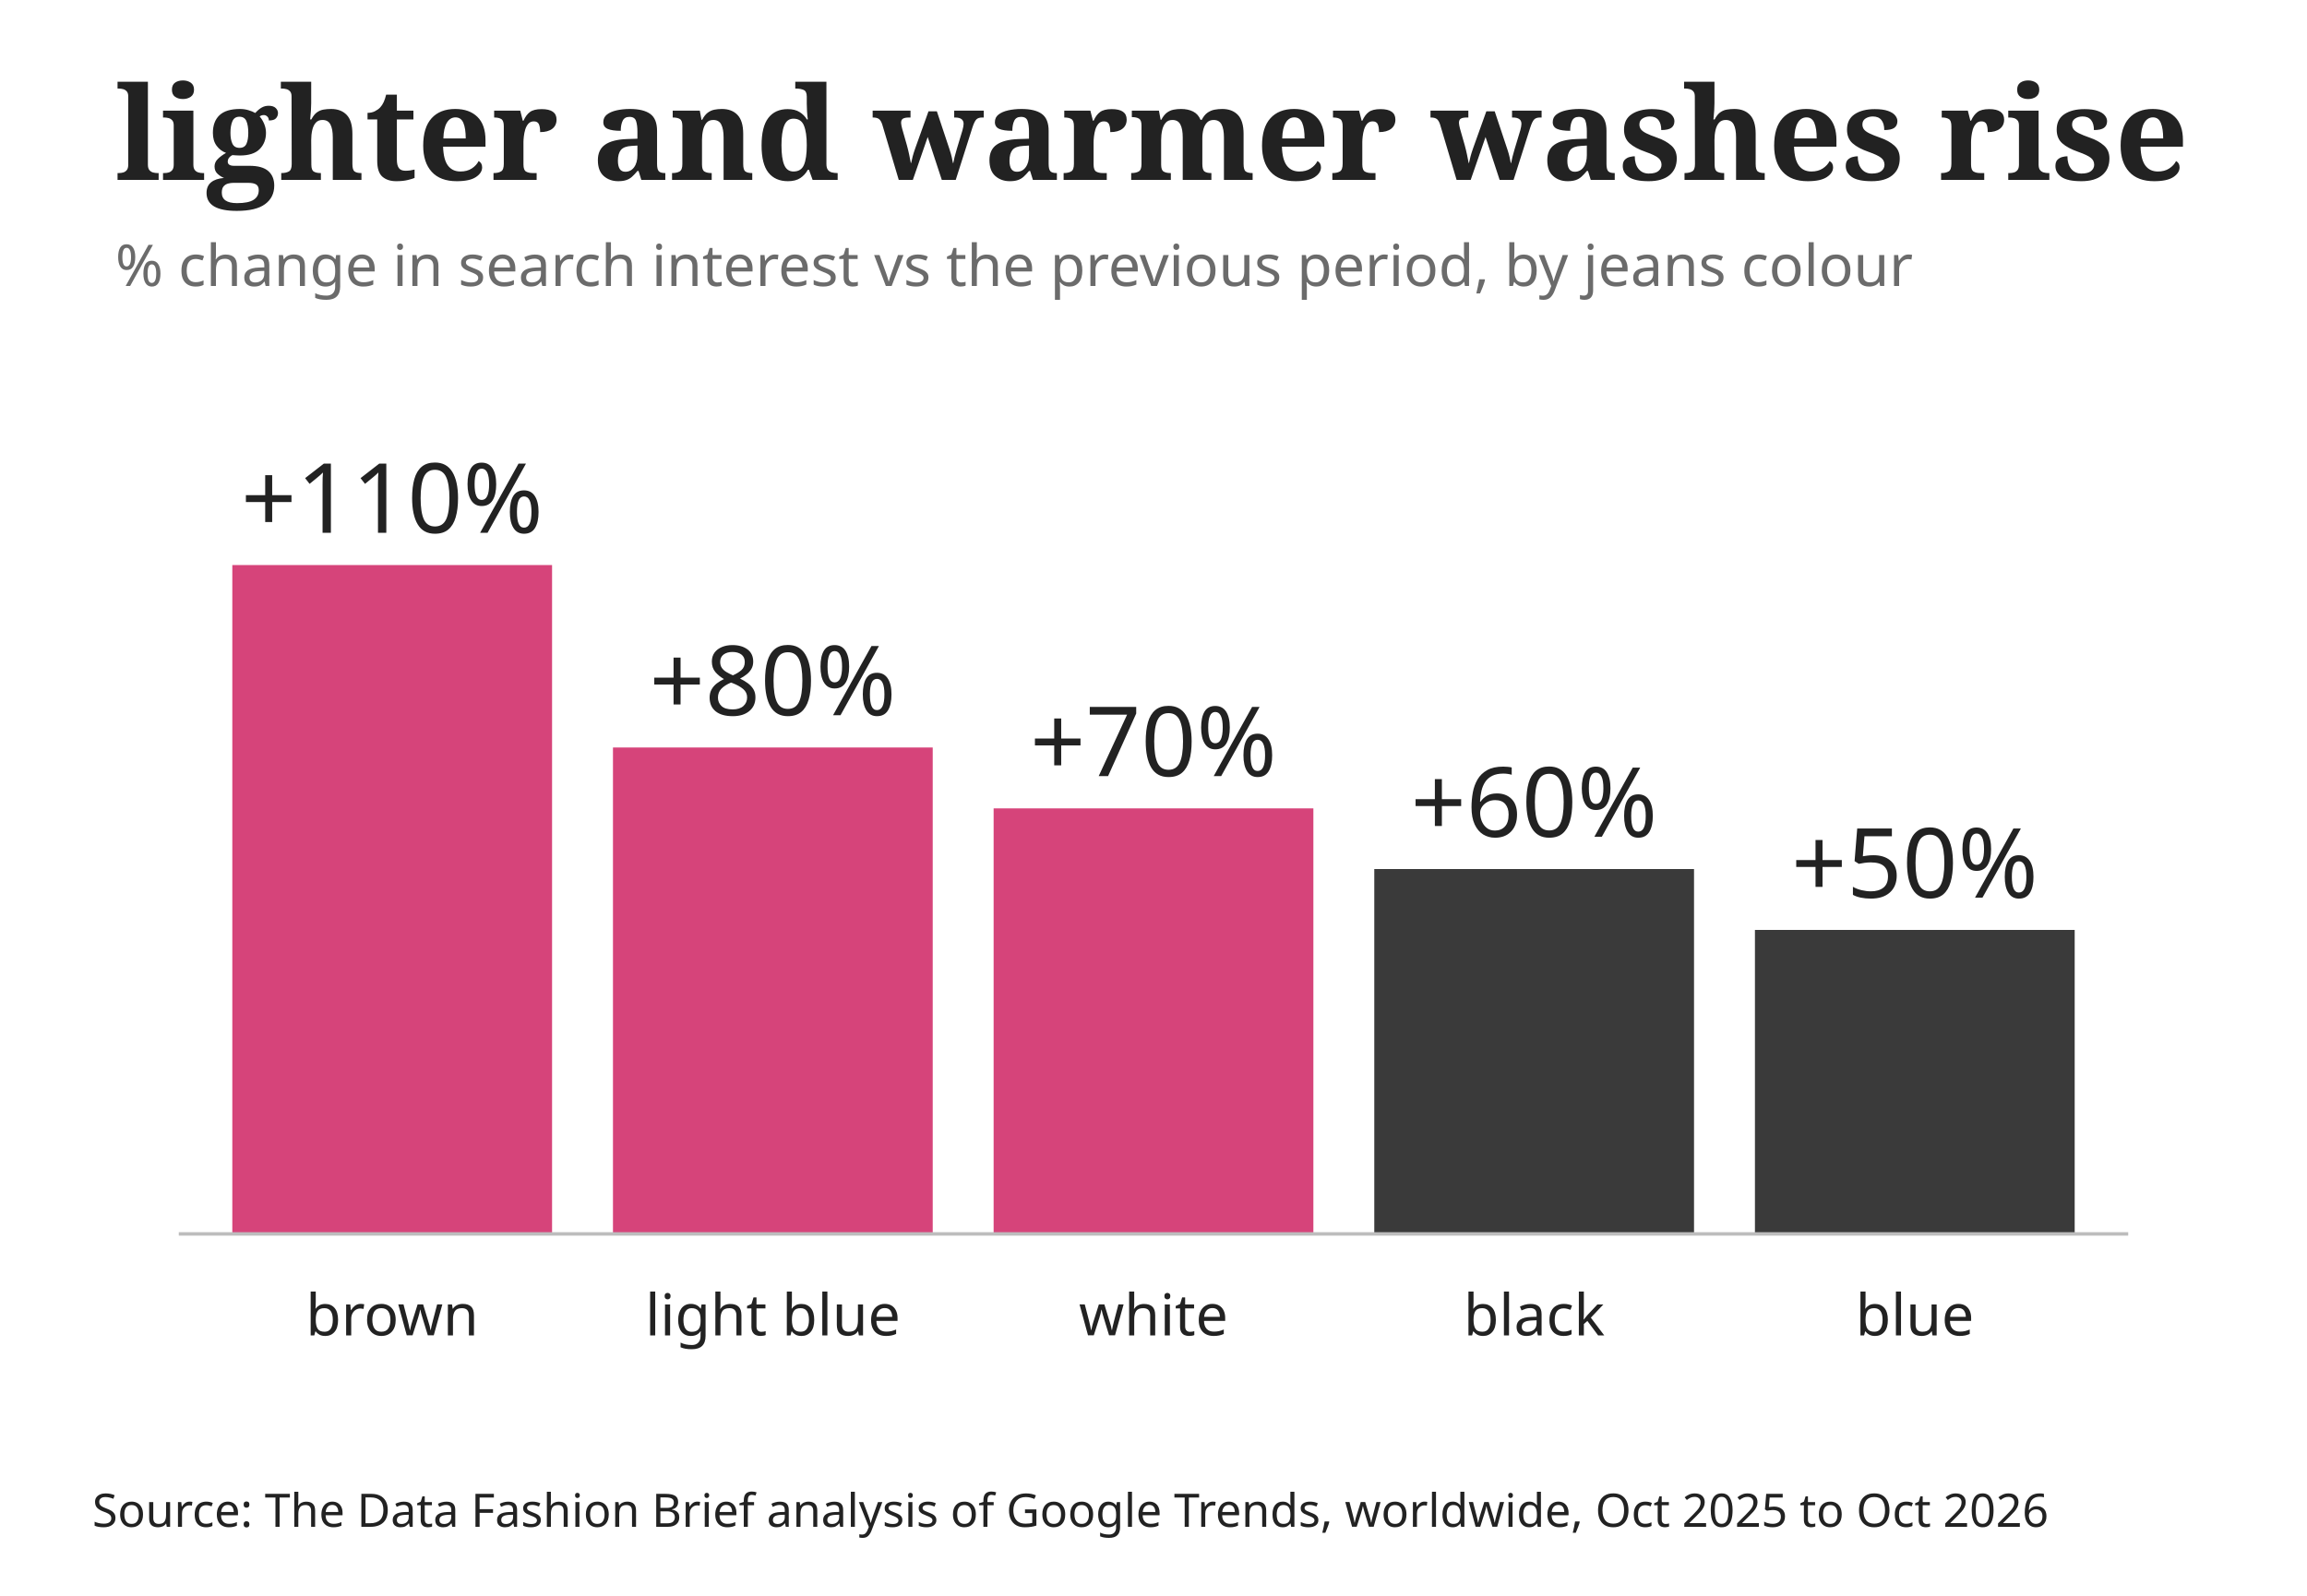
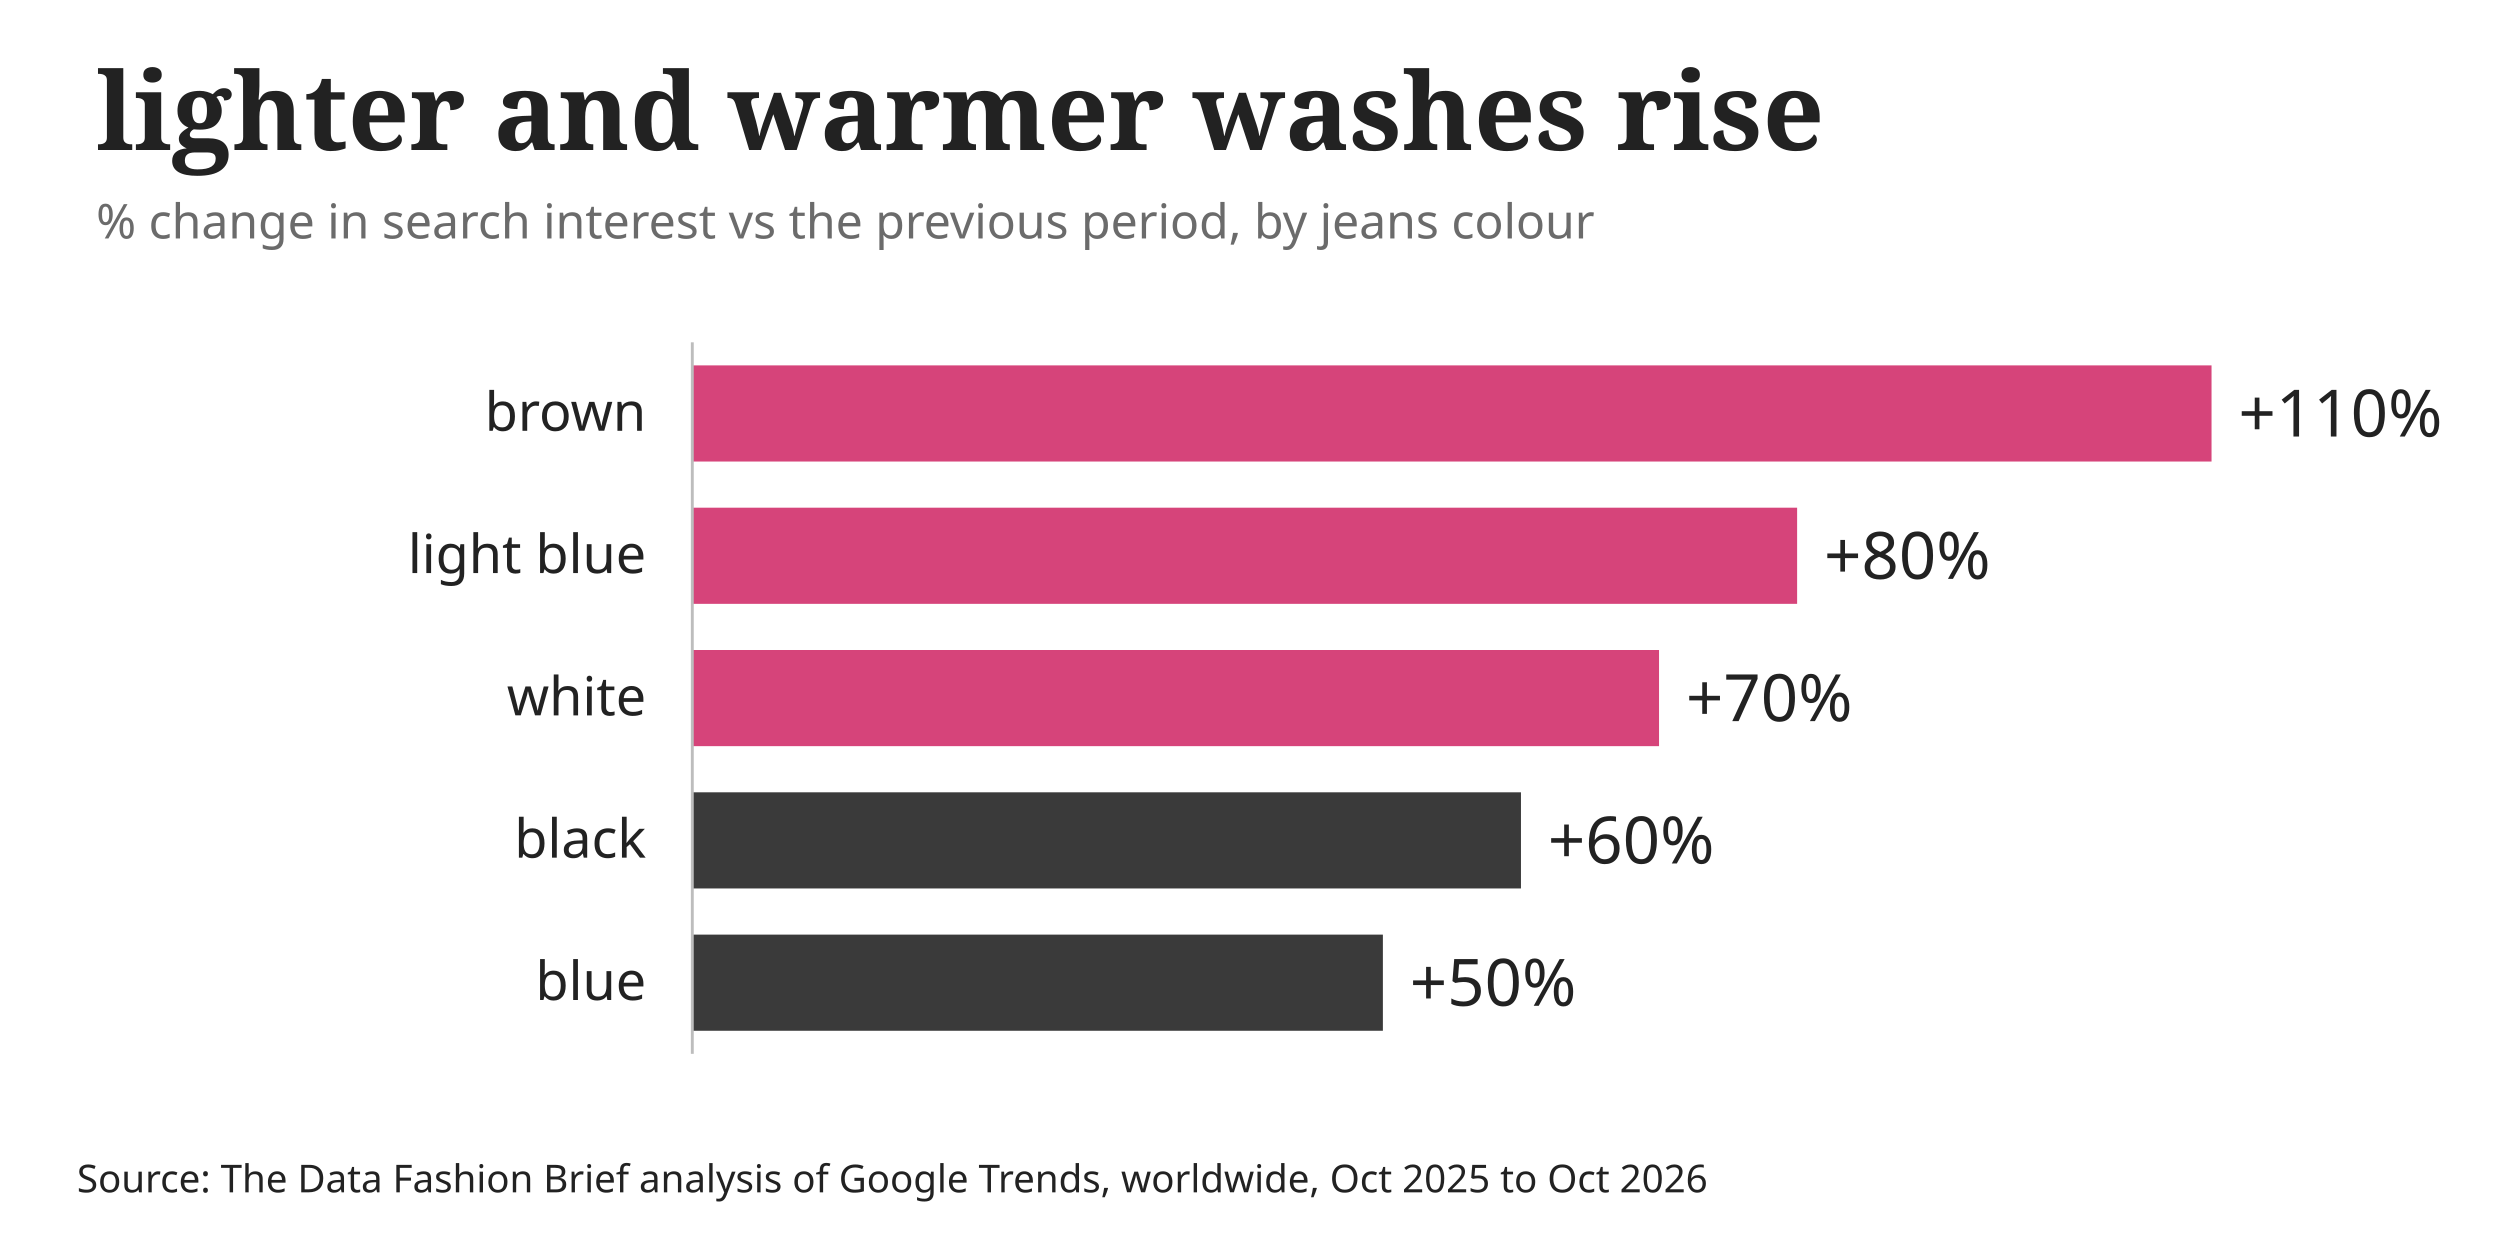
- <svg xmlns="http://www.w3.org/2000/svg" viewBox="0 0 1000 692" width="1000" height="692">
-   <rect width="1000" height="692" fill="#FFFFFF" />
+ <svg xmlns="http://www.w3.org/2000/svg" viewBox="0 0 1300 650" width="1300" height="650">
+   <rect width="1300" height="650" fill="#FFFFFF" />
  <text x="50" y="78" font-family="'Playfair Display', Georgia, serif" font-weight="700" font-size="56" fill="#222222">lighter and warmer washes rise</text>
  <text x="50" y="124" font-family="'Century Gothic', 'Questrial', 'Avenir', sans-serif" font-size="25" fill="#6B6B6B">% change in search interest vs the previous period, by jeans colour</text>
-   <rect x="100.7" y="245.0" width="138.6" height="290.0" fill="#D6447A" />
-   <text x="170.0" y="231.0" text-anchor="middle" font-family="'Century Gothic', 'Questrial', 'Avenir', sans-serif" font-size="42" fill="#222222">+110%</text>
-   <text x="170.0" y="579.0" text-anchor="middle" font-family="'Century Gothic', 'Questrial', 'Avenir', sans-serif" font-size="25" fill="#222222">brown</text>
-   <rect x="265.7" y="324.1" width="138.6" height="210.9" fill="#D6447A" />
-   <text x="335.0" y="310.1" text-anchor="middle" font-family="'Century Gothic', 'Questrial', 'Avenir', sans-serif" font-size="42" fill="#222222">+80%</text>
-   <text x="335.0" y="579.0" text-anchor="middle" font-family="'Century Gothic', 'Questrial', 'Avenir', sans-serif" font-size="25" fill="#222222">light blue</text>
-   <rect x="430.7" y="350.5" width="138.6" height="184.5" fill="#D6447A" />
-   <text x="500.0" y="336.5" text-anchor="middle" font-family="'Century Gothic', 'Questrial', 'Avenir', sans-serif" font-size="42" fill="#222222">+70%</text>
-   <text x="500.0" y="579.0" text-anchor="middle" font-family="'Century Gothic', 'Questrial', 'Avenir', sans-serif" font-size="25" fill="#222222">white</text>
-   <rect x="595.7" y="376.8" width="138.6" height="158.2" fill="#3A3A3A" />
-   <text x="665.0" y="362.8" text-anchor="middle" font-family="'Century Gothic', 'Questrial', 'Avenir', sans-serif" font-size="42" fill="#222222">+60%</text>
-   <text x="665.0" y="579.0" text-anchor="middle" font-family="'Century Gothic', 'Questrial', 'Avenir', sans-serif" font-size="25" fill="#222222">black</text>
-   <rect x="760.7" y="403.2" width="138.6" height="131.8" fill="#3A3A3A" />
-   <text x="830.0" y="389.2" text-anchor="middle" font-family="'Century Gothic', 'Questrial', 'Avenir', sans-serif" font-size="42" fill="#222222">+50%</text>
-   <text x="830.0" y="579.0" text-anchor="middle" font-family="'Century Gothic', 'Questrial', 'Avenir', sans-serif" font-size="25" fill="#222222">blue</text>
-   <line x1="77.5" y1="535.0" x2="922.5" y2="535.0" stroke="#BDBDBD" stroke-width="1.5" />
-   <text x="40" y="662" font-family="'Century Gothic', 'Questrial', 'Avenir', sans-serif" font-size="20" fill="#222222">Source: The Data Fashion Brief analysis of Google Trends, worldwide, Oct 2025 to Oct 2026</text>
+   <text x="336" y="224.0" text-anchor="end" font-family="'Century Gothic', 'Questrial', 'Avenir', sans-serif" font-size="28" fill="#222222">brown</text>
+   <rect x="360.0" y="190" width="790.0" height="50" fill="#D6447A" />
+   <text x="1164.0" y="227.0" font-family="'Century Gothic', 'Questrial', 'Avenir', sans-serif" font-size="34" fill="#222222">+110%</text>
+   <text x="336" y="298.0" text-anchor="end" font-family="'Century Gothic', 'Questrial', 'Avenir', sans-serif" font-size="28" fill="#222222">light blue</text>
+   <rect x="360.0" y="264" width="574.5" height="50" fill="#D6447A" />
+   <text x="948.5" y="301.0" font-family="'Century Gothic', 'Questrial', 'Avenir', sans-serif" font-size="34" fill="#222222">+80%</text>
+   <text x="336" y="372.0" text-anchor="end" font-family="'Century Gothic', 'Questrial', 'Avenir', sans-serif" font-size="28" fill="#222222">white</text>
+   <rect x="360.0" y="338" width="502.7" height="50" fill="#D6447A" />
+   <text x="876.7" y="375.0" font-family="'Century Gothic', 'Questrial', 'Avenir', sans-serif" font-size="34" fill="#222222">+70%</text>
+   <text x="336" y="446.0" text-anchor="end" font-family="'Century Gothic', 'Questrial', 'Avenir', sans-serif" font-size="28" fill="#222222">black</text>
+   <rect x="360.0" y="412" width="430.9" height="50" fill="#3A3A3A" />
+   <text x="804.9" y="449.0" font-family="'Century Gothic', 'Questrial', 'Avenir', sans-serif" font-size="34" fill="#222222">+60%</text>
+   <text x="336" y="520.0" text-anchor="end" font-family="'Century Gothic', 'Questrial', 'Avenir', sans-serif" font-size="28" fill="#222222">blue</text>
+   <rect x="360.0" y="486" width="359.1" height="50" fill="#3A3A3A" />
+   <text x="733.1" y="523.0" font-family="'Century Gothic', 'Questrial', 'Avenir', sans-serif" font-size="34" fill="#222222">+50%</text>
+   <line x1="360.0" y1="178" x2="360.0" y2="548" stroke="#BDBDBD" stroke-width="1.5" />
+   <text x="40" y="620" font-family="'Century Gothic', 'Questrial', 'Avenir', sans-serif" font-size="20" fill="#222222">Source: The Data Fashion Brief analysis of Google Trends, worldwide, Oct 2025 to Oct 2026</text>
</svg>
